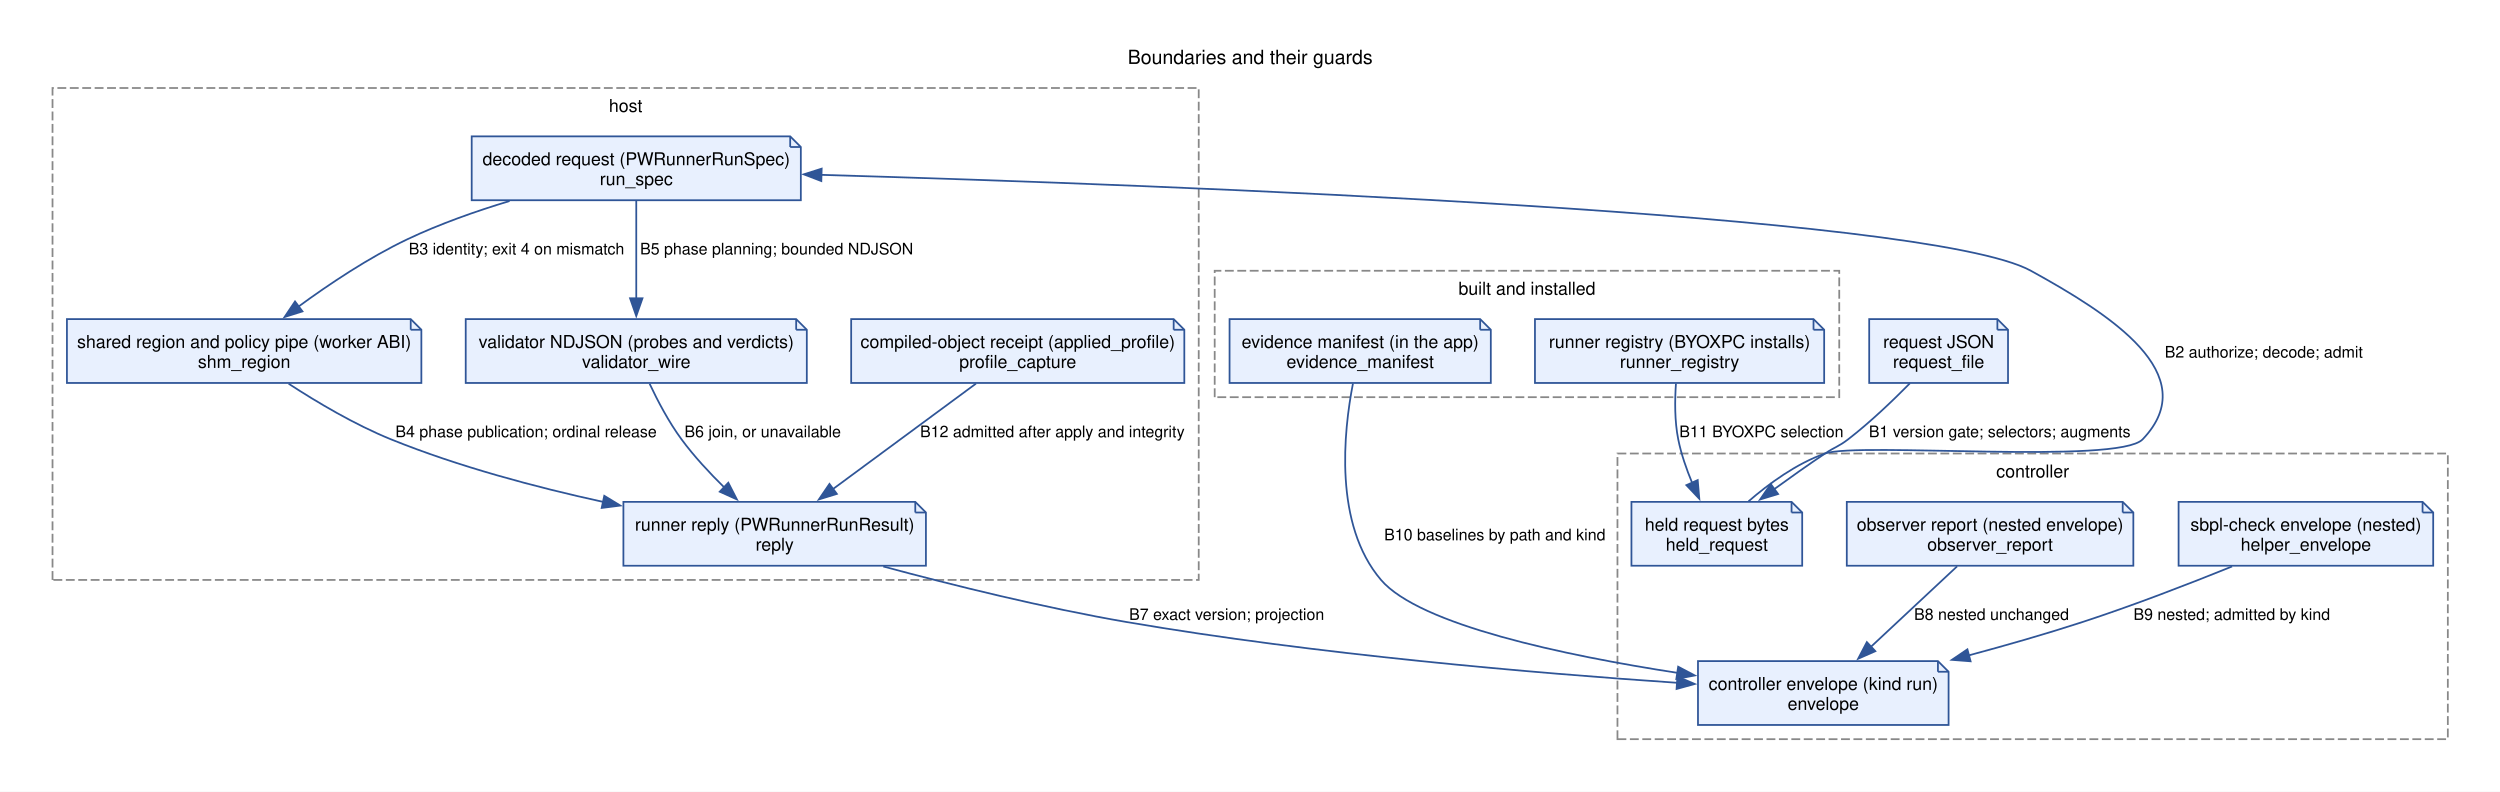
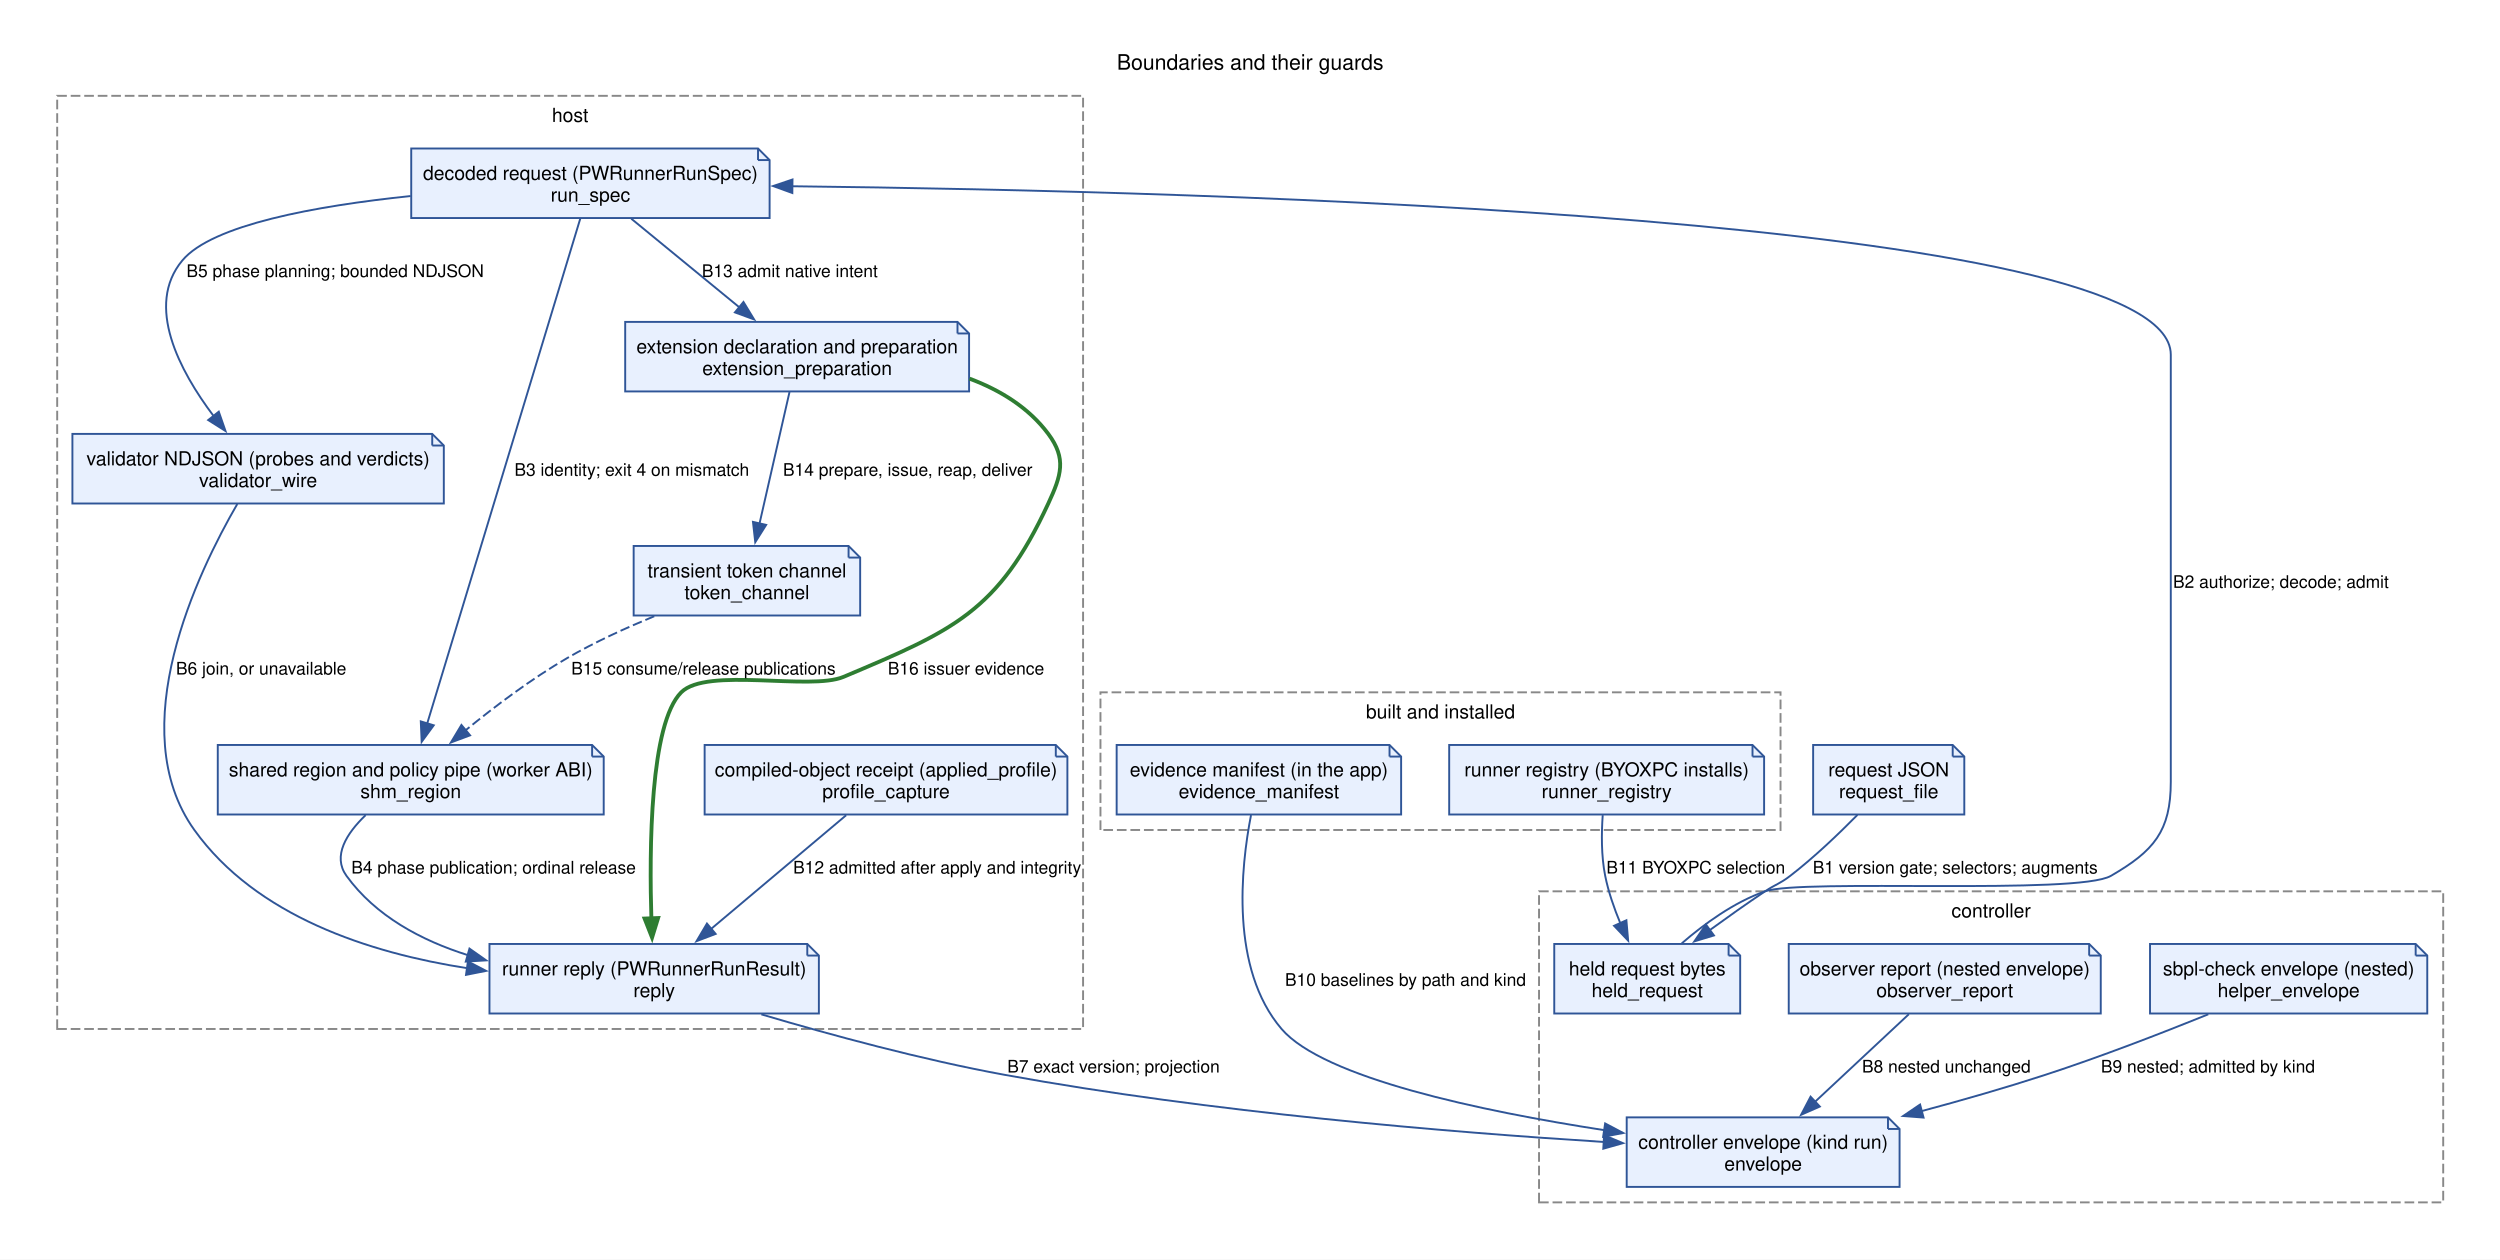
- <svg xmlns="http://www.w3.org/2000/svg" xmlns:xlink="http://www.w3.org/1999/xlink" width="1409pt" height="446pt" viewBox="0.00 0.00 1409.00 446.00">
-   <g id="graph0" class="graph" transform="scale(1 1) rotate(0) translate(21.6 424.6)">
-     <polygon fill="white" stroke="none" points="-21.6,21.6 -21.6,-424.6 1387.6,-424.6 1387.6,21.6 -21.6,21.6" />
-     <text xml:space="preserve" text-anchor="middle" x="683" y="-388.55" font-family="Helvetica,sans-Serif" font-size="11.00">Boundaries and their guards</text>
+ <svg xmlns="http://www.w3.org/2000/svg" xmlns:xlink="http://www.w3.org/1999/xlink" width="1294pt" height="652pt" viewBox="0.00 0.00 1294.00 652.00">
+   <g id="graph0" class="graph" transform="scale(1 1) rotate(0) translate(21.6 630.35)">
+     <polygon fill="white" stroke="none" points="-21.6,21.6 -21.6,-630.35 1272.6,-630.35 1272.6,21.6 -21.6,21.6" />
+     <text xml:space="preserve" text-anchor="middle" x="625.5" y="-594.3" font-family="Helvetica,sans-Serif" font-size="11.00">Boundaries and their guards</text>
    <g id="clust1" class="cluster">
-       <polygon fill="white" stroke="#888888" stroke-dasharray="5,2" points="890,-8 890,-169 1358,-169 1358,-8 890,-8" />
-       <text xml:space="preserve" text-anchor="middle" x="1124" y="-155.5" font-family="Helvetica,sans-Serif" font-size="10.00">controller</text>
+       <polygon fill="white" stroke="#888888" stroke-dasharray="5,2" points="775,-8 775,-169 1243,-169 1243,-8 775,-8" />
+       <text xml:space="preserve" text-anchor="middle" x="1009" y="-155.5" font-family="Helvetica,sans-Serif" font-size="10.00">controller</text>
    </g>
    <g id="clust2" class="cluster">
-       <polygon fill="white" stroke="#888888" stroke-dasharray="5,2" points="8,-97.75 8,-375 654,-375 654,-97.75 8,-97.75" />
-       <text xml:space="preserve" text-anchor="middle" x="331" y="-361.5" font-family="Helvetica,sans-Serif" font-size="10.00">host</text>
+       <polygon fill="white" stroke="#888888" stroke-dasharray="5,2" points="8,-97.75 8,-580.75 539,-580.75 539,-97.75 8,-97.75" />
+       <text xml:space="preserve" text-anchor="middle" x="273.5" y="-567.25" font-family="Helvetica,sans-Serif" font-size="10.00">host</text>
    </g>
    <g id="clust3" class="cluster">
-       <polygon fill="white" stroke="#888888" stroke-dasharray="5,2" points="663,-200.75 663,-272 1015,-272 1015,-200.75 663,-200.75" />
-       <text xml:space="preserve" text-anchor="middle" x="839" y="-258.5" font-family="Helvetica,sans-Serif" font-size="10.00">built and installed</text>
+       <polygon fill="white" stroke="#888888" stroke-dasharray="5,2" points="548,-200.75 548,-272 900,-272 900,-200.75 548,-200.75" />
+       <text xml:space="preserve" text-anchor="middle" x="724" y="-258.5" font-family="Helvetica,sans-Serif" font-size="10.00">built and installed</text>
    </g>
    <g id="node1" class="node">
      <g id="a_node1">
        <a xlink:href="ARCHITECTURE.md#boundaries-and-their-guards-nodes" xlink:title="held_request: held request bytes | the controller; one serialization; selectors stripped, augments spliced ">
-           <polygon fill="#e8f0fe" stroke="#2f5597" points="988.12,-141.75 897.88,-141.75 897.88,-105.75 994.12,-105.75 994.12,-135.75 988.12,-141.75" />
-           <polyline fill="none" stroke="#2f5597" points="988.12,-141.75 988.12,-135.75" />
-           <polyline fill="none" stroke="#2f5597" points="994.12,-135.75 988.12,-135.75" />
-           <text xml:space="preserve" text-anchor="middle" x="946" y="-125.5" font-family="Helvetica,sans-Serif" font-size="10.00">held request bytes</text>
-           <text xml:space="preserve" text-anchor="middle" x="946" y="-114.25" font-family="Helvetica,sans-Serif" font-size="10.00">held_request</text>
+           <polygon fill="#e8f0fe" stroke="#2f5597" points="873.12,-141.75 782.88,-141.75 782.88,-105.75 879.12,-105.75 879.12,-135.75 873.12,-141.75" />
+           <polyline fill="none" stroke="#2f5597" points="873.12,-141.75 873.12,-135.75" />
+           <polyline fill="none" stroke="#2f5597" points="879.12,-135.75 873.12,-135.75" />
+           <text xml:space="preserve" text-anchor="middle" x="831" y="-125.5" font-family="Helvetica,sans-Serif" font-size="10.00">held request bytes</text>
+           <text xml:space="preserve" text-anchor="middle" x="831" y="-114.25" font-family="Helvetica,sans-Serif" font-size="10.00">held_request</text>
        </a>
      </g>
    </g>
    <g id="node5" class="node">
      <g id="a_node5">
        <a xlink:href="ARCHITECTURE.md#boundaries-and-their-guards-nodes" xlink:title="run_spec: decoded request (PWRunnerRunSpec) | the host; Codable with closed keys ">
-           <polygon fill="#e8f0fe" stroke="#2f5597" points="423.75,-347.75 244.25,-347.75 244.25,-311.75 429.75,-311.75 429.75,-341.75 423.75,-347.75" />
-           <polyline fill="none" stroke="#2f5597" points="423.75,-347.75 423.75,-341.75" />
-           <polyline fill="none" stroke="#2f5597" points="429.75,-341.75 423.75,-341.75" />
-           <text xml:space="preserve" text-anchor="middle" x="337" y="-331.5" font-family="Helvetica,sans-Serif" font-size="10.00">decoded request (PWRunnerRunSpec)</text>
-           <text xml:space="preserve" text-anchor="middle" x="337" y="-320.25" font-family="Helvetica,sans-Serif" font-size="10.00">run_spec</text>
+           <polygon fill="#e8f0fe" stroke="#2f5597" points="370.75,-553.5 191.25,-553.5 191.25,-517.5 376.75,-517.5 376.75,-547.5 370.75,-553.5" />
+           <polyline fill="none" stroke="#2f5597" points="370.75,-553.5 370.75,-547.5" />
+           <polyline fill="none" stroke="#2f5597" points="376.75,-547.5 370.75,-547.5" />
+           <text xml:space="preserve" text-anchor="middle" x="284" y="-537.25" font-family="Helvetica,sans-Serif" font-size="10.00">decoded request (PWRunnerRunSpec)</text>
+           <text xml:space="preserve" text-anchor="middle" x="284" y="-526" font-family="Helvetica,sans-Serif" font-size="10.00">run_spec</text>
        </a>
      </g>
    </g>
    <g id="edge2" class="edge">
      <g id="a_edge2">
        <a xlink:href="ARCHITECTURE.md#boundaries-and-their-guards-edges" xlink:title="B2: caller authorization; closed-key decode; capacity, then meaning; policy hash |  ">
-           <path fill="none" stroke="#2f5597" d="M963.86,-142.05C975.23,-151.89 990.82,-163.35 1007,-169 1025.79,-175.57 1172.24,-162.61 1186,-177 1221.02,-213.61 1167.38,-247.57 1123,-272 1064.73,-304.08 641.4,-320.17 441.28,-326.05" />
-           <polygon fill="#2f5597" stroke="#2f5597" points="441.29,-322.55 431.39,-326.34 441.49,-329.55 441.29,-322.55" />
+           <path fill="none" stroke="#2f5597" d="M848.86,-142.05C860.23,-151.89 875.82,-163.35 892,-169 910.79,-175.57 1053.77,-167.03 1071,-177 1093.22,-189.86 1102,-200.07 1102,-225.75 1102,-446.75 1102,-446.75 1102,-446.75 1102,-517.73 608.74,-531.39 388.29,-533.95" />
+           <polygon fill="#2f5597" stroke="#2f5597" points="388.51,-530.44 378.55,-534.05 388.59,-537.44 388.51,-530.44" />
        </a>
      </g>
      <g id="a_edge2-label">
        <a xlink:href="ARCHITECTURE.md#boundaries-and-their-guards-edges" xlink:title="B2 authorize; decode; admit">
-           <text xml:space="preserve" text-anchor="middle" x="1254.28" y="-223.07" font-family="Helvetica,sans-Serif" font-size="9.00">B2 authorize; decode; admit</text>
+           <text xml:space="preserve" text-anchor="middle" x="1159" y="-326.07" font-family="Helvetica,sans-Serif" font-size="9.00">B2 authorize; decode; admit</text>
        </a>
      </g>
    </g>
    <g id="node2" class="node">
      <g id="a_node2">
        <a xlink:href="ARCHITECTURE.md#boundaries-and-their-guards-nodes" xlink:title="envelope: controller envelope (kind run) | the controller; envelope frame; shape golden ">
-           <polygon fill="#e8f0fe" stroke="#2f5597" points="1070.62,-52 935.38,-52 935.38,-16 1076.62,-16 1076.62,-46 1070.62,-52" />
-           <polyline fill="none" stroke="#2f5597" points="1070.62,-52 1070.62,-46" />
-           <polyline fill="none" stroke="#2f5597" points="1076.62,-46 1070.62,-46" />
-           <text xml:space="preserve" text-anchor="middle" x="1006" y="-35.75" font-family="Helvetica,sans-Serif" font-size="10.00">controller envelope (kind run)</text>
-           <text xml:space="preserve" text-anchor="middle" x="1006" y="-24.5" font-family="Helvetica,sans-Serif" font-size="10.00">envelope</text>
+           <polygon fill="#e8f0fe" stroke="#2f5597" points="955.62,-52 820.38,-52 820.38,-16 961.62,-16 961.62,-46 955.62,-52" />
+           <polyline fill="none" stroke="#2f5597" points="955.62,-52 955.62,-46" />
+           <polyline fill="none" stroke="#2f5597" points="961.62,-46 955.62,-46" />
+           <text xml:space="preserve" text-anchor="middle" x="891" y="-35.75" font-family="Helvetica,sans-Serif" font-size="10.00">controller envelope (kind run)</text>
+           <text xml:space="preserve" text-anchor="middle" x="891" y="-24.5" font-family="Helvetica,sans-Serif" font-size="10.00">envelope</text>
        </a>
      </g>
    </g>
    <g id="node3" class="node">
      <g id="a_node3">
        <a xlink:href="ARCHITECTURE.md#boundaries-and-their-guards-nodes" xlink:title="observer_report: observer report (nested envelope) | the observer; envelope frame; its own observer_schema_version (OBSERVER_SCHEMA_VERSION) inside ">
-           <polygon fill="#e8f0fe" stroke="#2f5597" points="1174.75,-141.75 1019.25,-141.75 1019.25,-105.75 1180.75,-105.75 1180.75,-135.75 1174.75,-141.75" />
-           <polyline fill="none" stroke="#2f5597" points="1174.75,-141.75 1174.75,-135.75" />
-           <polyline fill="none" stroke="#2f5597" points="1180.75,-135.75 1174.75,-135.75" />
-           <text xml:space="preserve" text-anchor="middle" x="1100" y="-125.5" font-family="Helvetica,sans-Serif" font-size="10.00">observer report (nested envelope)</text>
-           <text xml:space="preserve" text-anchor="middle" x="1100" y="-114.25" font-family="Helvetica,sans-Serif" font-size="10.00">observer_report</text>
+           <polygon fill="#e8f0fe" stroke="#2f5597" points="1059.75,-141.75 904.25,-141.75 904.25,-105.75 1065.75,-105.75 1065.75,-135.75 1059.75,-141.75" />
+           <polyline fill="none" stroke="#2f5597" points="1059.75,-141.75 1059.75,-135.75" />
+           <polyline fill="none" stroke="#2f5597" points="1065.75,-135.75 1059.75,-135.75" />
+           <text xml:space="preserve" text-anchor="middle" x="985" y="-125.5" font-family="Helvetica,sans-Serif" font-size="10.00">observer report (nested envelope)</text>
+           <text xml:space="preserve" text-anchor="middle" x="985" y="-114.25" font-family="Helvetica,sans-Serif" font-size="10.00">observer_report</text>
        </a>
      </g>
    </g>
    <g id="edge8" class="edge">
      <g id="a_edge8">
        <a xlink:href="ARCHITECTURE.md#boundaries-and-their-guards-edges" xlink:title="B8: nested unchanged; log evidence never changes execution evidence |  The receiver admits the exact kind, outer envelope version and inner report version before interpretation. Rejected JSON remains opaque; independent transport and execution evidence survive.">
-           <path fill="none" stroke="#2f5597" d="M1081.43,-105.41C1067.52,-92.43 1048.3,-74.49 1032.74,-59.96" />
-           <polygon fill="#2f5597" stroke="#2f5597" points="1035.34,-57.6 1025.64,-53.33 1030.56,-62.72 1035.34,-57.6" />
+           <path fill="none" stroke="#2f5597" d="M966.43,-105.41C952.52,-92.43 933.3,-74.49 917.74,-59.96" />
+           <polygon fill="#2f5597" stroke="#2f5597" points="920.34,-57.6 910.64,-53.33 915.56,-62.72 920.34,-57.6" />
        </a>
      </g>
      <g id="a_edge8-label">
        <a xlink:href="ARCHITECTURE.md#boundaries-and-their-guards-edges" xlink:title="B8 nested unchanged">
-           <text xml:space="preserve" text-anchor="middle" x="1100.82" y="-75.2" font-family="Helvetica,sans-Serif" font-size="9.00">B8 nested unchanged</text>
+           <text xml:space="preserve" text-anchor="middle" x="985.82" y="-75.2" font-family="Helvetica,sans-Serif" font-size="9.00">B8 nested unchanged</text>
        </a>
      </g>
    </g>
    <g id="node4" class="node">
      <g id="a_node4">
        <a xlink:href="ARCHITECTURE.md#boundaries-and-their-guards-nodes" xlink:title="helper_envelope: sbpl-check envelope (nested) | sbpl-check; envelope frame; kind sbpl_check ">
-           <polygon fill="#e8f0fe" stroke="#2f5597" points="1343.75,-141.75 1206.25,-141.75 1206.25,-105.75 1349.75,-105.75 1349.75,-135.75 1343.75,-141.75" />
-           <polyline fill="none" stroke="#2f5597" points="1343.75,-141.75 1343.75,-135.75" />
-           <polyline fill="none" stroke="#2f5597" points="1349.75,-135.75 1343.75,-135.75" />
-           <text xml:space="preserve" text-anchor="middle" x="1278" y="-125.5" font-family="Helvetica,sans-Serif" font-size="10.00">sbpl-check envelope (nested)</text>
-           <text xml:space="preserve" text-anchor="middle" x="1278" y="-114.25" font-family="Helvetica,sans-Serif" font-size="10.00">helper_envelope</text>
+           <polygon fill="#e8f0fe" stroke="#2f5597" points="1228.75,-141.75 1091.25,-141.75 1091.25,-105.75 1234.75,-105.75 1234.75,-135.75 1228.75,-141.75" />
+           <polyline fill="none" stroke="#2f5597" points="1228.75,-141.75 1228.75,-135.75" />
+           <polyline fill="none" stroke="#2f5597" points="1234.75,-135.75 1228.75,-135.75" />
+           <text xml:space="preserve" text-anchor="middle" x="1163" y="-125.5" font-family="Helvetica,sans-Serif" font-size="10.00">sbpl-check envelope (nested)</text>
+           <text xml:space="preserve" text-anchor="middle" x="1163" y="-114.25" font-family="Helvetica,sans-Serif" font-size="10.00">helper_envelope</text>
        </a>
      </g>
    </g>
    <g id="edge9" class="edge">
      <g id="a_edge9">
        <a xlink:href="ARCHITECTURE.md#boundaries-and-their-guards-edges" xlink:title="B9: nested unchanged; admitted by kind and frame version |  ">
-           <path fill="none" stroke="#2f5597" d="M1236.41,-105.35C1212.04,-95.49 1180.54,-83.3 1152,-74 1131.4,-67.28 1108.89,-60.84 1087.85,-55.2" />
-           <polygon fill="#2f5597" stroke="#2f5597" points="1089.03,-51.89 1078.46,-52.71 1087.23,-58.65 1089.03,-51.89" />
+           <path fill="none" stroke="#2f5597" d="M1121.41,-105.35C1097.04,-95.49 1065.54,-83.3 1037,-74 1016.4,-67.28 993.89,-60.84 972.85,-55.2" />
+           <polygon fill="#2f5597" stroke="#2f5597" points="974.03,-51.89 963.46,-52.71 972.23,-58.65 974.03,-51.89" />
        </a>
      </g>
      <g id="a_edge9-label">
        <a xlink:href="ARCHITECTURE.md#boundaries-and-their-guards-edges" xlink:title="B9 nested; admitted by kind">
-           <text xml:space="preserve" text-anchor="middle" x="1236.23" y="-75.2" font-family="Helvetica,sans-Serif" font-size="9.00">B9 nested; admitted by kind</text>
+           <text xml:space="preserve" text-anchor="middle" x="1121.23" y="-75.2" font-family="Helvetica,sans-Serif" font-size="9.00">B9 nested; admitted by kind</text>
        </a>
      </g>
    </g>
    <g id="node6" class="node">
      <g id="a_node6">
        <a xlink:href="ARCHITECTURE.md#boundaries-and-their-guards-nodes" xlink:title="shm_region: shared region and policy pipe (worker ABI) | host writes inputs, worker writes outputs; fixed layout; magic at byte 0, source identity at byte 64 ">
-           <polygon fill="#e8f0fe" stroke="#2f5597" points="209.88,-244.75 16.12,-244.75 16.12,-208.75 215.88,-208.75 215.88,-238.75 209.88,-244.75" />
-           <polyline fill="none" stroke="#2f5597" points="209.88,-244.75 209.88,-238.75" />
-           <polyline fill="none" stroke="#2f5597" points="215.88,-238.75 209.88,-238.75" />
-           <text xml:space="preserve" text-anchor="middle" x="116" y="-228.5" font-family="Helvetica,sans-Serif" font-size="10.00">shared region and policy pipe (worker ABI)</text>
-           <text xml:space="preserve" text-anchor="middle" x="116" y="-217.25" font-family="Helvetica,sans-Serif" font-size="10.00">shm_region</text>
+           <polygon fill="#e8f0fe" stroke="#2f5597" points="284.88,-244.75 91.12,-244.75 91.12,-208.75 290.88,-208.75 290.88,-238.75 284.88,-244.75" />
+           <polyline fill="none" stroke="#2f5597" points="284.88,-244.75 284.88,-238.75" />
+           <polyline fill="none" stroke="#2f5597" points="290.88,-238.75 284.88,-238.75" />
+           <text xml:space="preserve" text-anchor="middle" x="191" y="-228.5" font-family="Helvetica,sans-Serif" font-size="10.00">shared region and policy pipe (worker ABI)</text>
+           <text xml:space="preserve" text-anchor="middle" x="191" y="-217.25" font-family="Helvetica,sans-Serif" font-size="10.00">shm_region</text>
        </a>
      </g>
    </g>
    <g id="edge3" class="edge">
      <g id="a_edge3">
        <a xlink:href="ARCHITECTURE.md#boundaries-and-their-guards-edges" xlink:title="B3: host writes identity, counts, phase partitions and slots; worker refuses mismatched identity or invalid partition |  ">
-           <path fill="none" stroke="#2f5597" d="M265.6,-311.31C246.46,-305.53 226.07,-298.33 208,-289.75 186.27,-279.43 163.85,-264.43 146.58,-251.77" />
-           <polygon fill="#2f5597" stroke="#2f5597" points="148.87,-249.11 138.77,-245.92 144.68,-254.71 148.87,-249.11" />
+           <path fill="none" stroke="#2f5597" d="M278.73,-517.13C263.36,-466.41 218.41,-318.17 199.52,-255.86" />
+           <polygon fill="#2f5597" stroke="#2f5597" points="202.9,-254.93 196.65,-246.38 196.2,-256.96 202.9,-254.93" />
        </a>
      </g>
      <g id="a_edge3-label">
        <a xlink:href="ARCHITECTURE.md#boundaries-and-their-guards-edges" xlink:title="B3 identity; exit 4 on mismatch">
-           <text xml:space="preserve" text-anchor="middle" x="269.5" y="-281.2" font-family="Helvetica,sans-Serif" font-size="9.00">B3 identity; exit 4 on mismatch</text>
+           <text xml:space="preserve" text-anchor="middle" x="305.42" y="-384.07" font-family="Helvetica,sans-Serif" font-size="9.00">B3 identity; exit 4 on mismatch</text>
        </a>
      </g>
    </g>
    <g id="node7" class="node">
      <g id="a_node7">
        <a xlink:href="ARCHITECTURE.md#boundaries-and-their-guards-nodes" xlink:title="validator_wire: validator NDJSON (probes and verdicts) | host and validator, co-shipped in one bundle; bounded NDJSON; exact kind sb_api_validator_verdict and schema_version 1 ">
-           <polygon fill="#e8f0fe" stroke="#2f5597" points="427.12,-244.75 240.88,-244.75 240.88,-208.75 433.12,-208.75 433.12,-238.75 427.12,-244.75" />
-           <polyline fill="none" stroke="#2f5597" points="427.12,-244.75 427.12,-238.75" />
-           <polyline fill="none" stroke="#2f5597" points="433.12,-238.75 427.12,-238.75" />
-           <text xml:space="preserve" text-anchor="middle" x="337" y="-228.5" font-family="Helvetica,sans-Serif" font-size="10.00">validator NDJSON (probes and verdicts)</text>
-           <text xml:space="preserve" text-anchor="middle" x="337" y="-217.25" font-family="Helvetica,sans-Serif" font-size="10.00">validator_wire</text>
+           <polygon fill="#e8f0fe" stroke="#2f5597" points="202.12,-405.75 15.88,-405.75 15.88,-369.75 208.12,-369.75 208.12,-399.75 202.12,-405.75" />
+           <polyline fill="none" stroke="#2f5597" points="202.12,-405.75 202.12,-399.75" />
+           <polyline fill="none" stroke="#2f5597" points="208.12,-399.75 202.12,-399.75" />
+           <text xml:space="preserve" text-anchor="middle" x="112" y="-389.5" font-family="Helvetica,sans-Serif" font-size="10.00">validator NDJSON (probes and verdicts)</text>
+           <text xml:space="preserve" text-anchor="middle" x="112" y="-378.25" font-family="Helvetica,sans-Serif" font-size="10.00">validator_wire</text>
        </a>
      </g>
    </g>
    <g id="edge5" class="edge">
      <g id="a_edge5">
        <a xlink:href="ARCHITECTURE.md#boundaries-and-their-guards-edges" xlink:title="B5: fresh phase planning; bounded strict NDJSON decode; unique step association within the phase |  ">
-           <path fill="none" stroke="#2f5597" d="M337,-311.62C337,-296.53 337,-274.24 337,-256.44" />
-           <polygon fill="#2f5597" stroke="#2f5597" points="340.5,-256.48 337,-246.48 333.5,-256.48 340.5,-256.48" />
+           <path fill="none" stroke="#2f5597" d="M190.97,-528.88C141.66,-523.75 88.14,-513.99 72.75,-495.5 53.32,-472.16 71.41,-438.33 88.94,-415.04" />
+           <polygon fill="#2f5597" stroke="#2f5597" points="91.64,-417.27 95.12,-407.26 86.16,-412.92 91.64,-417.27" />
        </a>
      </g>
      <g id="a_edge5-label">
        <a xlink:href="ARCHITECTURE.md#boundaries-and-their-guards-edges" xlink:title="B5 phase planning; bounded NDJSON">
-           <text xml:space="preserve" text-anchor="middle" x="416.12" y="-281.2" font-family="Helvetica,sans-Serif" font-size="9.00">B5 phase planning; bounded NDJSON</text>
+           <text xml:space="preserve" text-anchor="middle" x="151.88" y="-486.95" font-family="Helvetica,sans-Serif" font-size="9.00">B5 phase planning; bounded NDJSON</text>
+         </a>
+       </g>
+     </g>
+     <g id="node10" class="node">
+       <g id="a_node10">
+         <a xlink:href="ARCHITECTURE.md#boundaries-and-their-guards-nodes" xlink:title="extension_preparation: extension declaration and preparation | host; submitted references and paths remain distinct from observations; bounded references, realpath result and metadata before issuer launch ">
+           <polygon fill="#e8f0fe" stroke="#2f5597" points="474,-463.75 302,-463.75 302,-427.75 480,-427.75 480,-457.75 474,-463.75" />
+           <polyline fill="none" stroke="#2f5597" points="474,-463.75 474,-457.75" />
+           <polyline fill="none" stroke="#2f5597" points="480,-457.75 474,-457.75" />
+           <text xml:space="preserve" text-anchor="middle" x="391" y="-447.5" font-family="Helvetica,sans-Serif" font-size="10.00">extension declaration and preparation</text>
+           <text xml:space="preserve" text-anchor="middle" x="391" y="-436.25" font-family="Helvetica,sans-Serif" font-size="10.00">extension_preparation</text>
+         </a>
+       </g>
+     </g>
+     <g id="edge13" class="edge">
+       <g id="a_edge13">
+         <a xlink:href="ARCHITECTURE.md#boundaries-and-their-guards-edges" xlink:title="B13: explicit phases, declaration/action caps, reference order and exec exclusion before preparation |  Declaration count 1 item; consume count 1 item; release count 1 item; references 63 UTF-8 bytes; target 1,023 UTF-8 bytes.">
+           <path fill="none" stroke="#2f5597" d="M305.14,-517.16C321.11,-504.06 343.25,-485.91 361.05,-471.31" />
+           <polygon fill="#2f5597" stroke="#2f5597" points="363.22,-474.06 368.73,-465.01 358.78,-468.65 363.22,-474.06" />
+         </a>
+       </g>
+       <g id="a_edge13-label">
+         <a xlink:href="ARCHITECTURE.md#boundaries-and-their-guards-edges" xlink:title="B13 admit native intent">
+           <text xml:space="preserve" text-anchor="middle" x="387.21" y="-486.95" font-family="Helvetica,sans-Serif" font-size="9.00">B13 admit native intent</text>
        </a>
      </g>
    </g>
    <g id="node8" class="node">
      <g id="a_node8">
        <a xlink:href="ARCHITECTURE.md#boundaries-and-their-guards-nodes" xlink:title="reply: runner reply (PWRunnerRunResult) | the host; response schema; shape golden ">
-           <polygon fill="#e8f0fe" stroke="#2f5597" points="494.25,-141.75 329.75,-141.75 329.75,-105.75 500.25,-105.75 500.25,-135.75 494.25,-141.75" />
-           <polyline fill="none" stroke="#2f5597" points="494.25,-141.75 494.25,-135.75" />
-           <polyline fill="none" stroke="#2f5597" points="500.25,-135.75 494.25,-135.75" />
-           <text xml:space="preserve" text-anchor="middle" x="415" y="-125.5" font-family="Helvetica,sans-Serif" font-size="10.00">runner reply (PWRunnerRunResult)</text>
-           <text xml:space="preserve" text-anchor="middle" x="415" y="-114.25" font-family="Helvetica,sans-Serif" font-size="10.00">reply</text>
+           <polygon fill="#e8f0fe" stroke="#2f5597" points="396.25,-141.75 231.75,-141.75 231.75,-105.75 402.25,-105.75 402.25,-135.75 396.25,-141.75" />
+           <polyline fill="none" stroke="#2f5597" points="396.25,-141.75 396.25,-135.75" />
+           <polyline fill="none" stroke="#2f5597" points="402.25,-135.75 396.25,-135.75" />
+           <text xml:space="preserve" text-anchor="middle" x="317" y="-125.5" font-family="Helvetica,sans-Serif" font-size="10.00">runner reply (PWRunnerRunResult)</text>
+           <text xml:space="preserve" text-anchor="middle" x="317" y="-114.25" font-family="Helvetica,sans-Serif" font-size="10.00">reply</text>
        </a>
      </g>
    </g>
    <g id="edge4" class="edge">
      <g id="a_edge4">
-         <a xlink:href="ARCHITECTURE.md#boundaries-and-their-guards-edges" xlink:title="B4: per-phase release/acquire publication; exact ordinal before actions; disposition from raw facts |  ">
-           <path fill="none" stroke="#2f5597" d="M141.08,-208.33C156.99,-197.96 178.35,-185.26 198.75,-177 236.71,-161.63 280.32,-150.03 318.39,-141.71" />
-           <polygon fill="#2f5597" stroke="#2f5597" points="318.97,-145.17 328.02,-139.66 317.51,-138.32 318.97,-145.17" />
+         <a xlink:href="ARCHITECTURE.md#boundaries-and-their-guards-edges" xlink:title="B4: per-phase release/acquire publication; exact ordinal before actions; disposition from raw facts; native result publication and fresh-read consistency before claims |  ">
+           <path fill="none" stroke="#2f5597" d="M167.65,-208.44C157.87,-199.05 150.3,-187.29 157.75,-177 172.77,-156.27 196.27,-143.61 220.66,-135.94" />
+           <polygon fill="#2f5597" stroke="#2f5597" points="221.4,-139.36 230.06,-133.26 219.48,-132.63 221.4,-139.36" />
        </a>
      </g>
      <g id="a_edge4-label">
        <a xlink:href="ARCHITECTURE.md#boundaries-and-their-guards-edges" xlink:title="B4 phase publication; ordinal release">
-           <text xml:space="preserve" text-anchor="middle" x="274.88" y="-178.2" font-family="Helvetica,sans-Serif" font-size="9.00">B4 phase publication; ordinal release</text>
+           <text xml:space="preserve" text-anchor="middle" x="233.88" y="-178.2" font-family="Helvetica,sans-Serif" font-size="9.00">B4 phase publication; ordinal release</text>
        </a>
      </g>
    </g>
    <g id="edge6" class="edge">
      <g id="a_edge6">
        <a xlink:href="ARCHITECTURE.md#boundaries-and-their-guards-edges" xlink:title="B6: verdict joined only to its phase and step, or explicit unavailable prediction |  ">
-           <path fill="none" stroke="#2f5597" d="M344.53,-208.3C349.07,-198.65 355.36,-186.69 362.5,-177 369.54,-167.45 378.32,-158 386.67,-149.81" />
-           <polygon fill="#2f5597" stroke="#2f5597" points="388.87,-152.56 393.71,-143.13 384.05,-147.48 388.87,-152.56" />
+           <path fill="none" stroke="#2f5597" d="M101.24,-369.5C80.79,-334.27 41.55,-253 79,-200.75 110.96,-156.16 169.42,-137.08 220.41,-129.19" />
+           <polygon fill="#2f5597" stroke="#2f5597" points="220.59,-132.7 230,-127.83 219.61,-125.76 220.59,-132.7" />
        </a>
      </g>
      <g id="a_edge6-label">
        <a xlink:href="ARCHITECTURE.md#boundaries-and-their-guards-edges" xlink:title="B6 join, or unavailable">
-           <text xml:space="preserve" text-anchor="middle" x="408.25" y="-178.2" font-family="Helvetica,sans-Serif" font-size="9.00">B6 join, or unavailable</text>
+           <text xml:space="preserve" text-anchor="middle" x="113.57" y="-281.2" font-family="Helvetica,sans-Serif" font-size="9.00">B6 join, or unavailable</text>
        </a>
      </g>
    </g>
    <g id="edge7" class="edge">
      <g id="a_edge7">
        <a xlink:href="ARCHITECTURE.md#boundaries-and-their-guards-edges" xlink:title="B7: exact response version; disposition validated and projected; reply retained unread when refused |  ">
-           <path fill="none" stroke="#2f5597" d="M476.22,-105.33C515.22,-94.83 566.98,-81.98 613.5,-74 719.8,-55.76 843.87,-45.2 923.61,-39.78" />
-           <polygon fill="#2f5597" stroke="#2f5597" points="923.79,-43.27 933.54,-39.11 923.32,-36.29 923.79,-43.27" />
+           <path fill="none" stroke="#2f5597" d="M372.47,-105.32C408.13,-94.75 455.65,-81.83 498.5,-74 604.6,-54.61 728.72,-44.32 808.52,-39.27" />
+           <polygon fill="#2f5597" stroke="#2f5597" points="808.69,-42.76 818.45,-38.65 808.26,-35.78 808.69,-42.76" />
        </a>
      </g>
      <g id="a_edge7-label">
        <a xlink:href="ARCHITECTURE.md#boundaries-and-their-guards-edges" xlink:title="B7 exact version; projection">
-           <text xml:space="preserve" text-anchor="middle" x="669.75" y="-75.2" font-family="Helvetica,sans-Serif" font-size="9.00">B7 exact version; projection</text>
+           <text xml:space="preserve" text-anchor="middle" x="554.75" y="-75.2" font-family="Helvetica,sans-Serif" font-size="9.00">B7 exact version; projection</text>
        </a>
      </g>
    </g>
    <g id="node9" class="node">
      <g id="a_node9">
        <a xlink:href="ARCHITECTURE.md#boundaries-and-their-guards-nodes" xlink:title="profile_capture: compiled-object receipt (applied_profile) | the worker, before apply; admitted by the host; opt-in copy of the compiled object with a nonce; its own schema_version on AppliedProfileCapture ">
-           <polygon fill="#e8f0fe" stroke="#2f5597" points="639.88,-244.75 458.12,-244.75 458.12,-208.75 645.88,-208.75 645.88,-238.75 639.88,-244.75" />
-           <polyline fill="none" stroke="#2f5597" points="639.88,-244.75 639.88,-238.75" />
-           <polyline fill="none" stroke="#2f5597" points="645.88,-238.75 639.88,-238.75" />
-           <text xml:space="preserve" text-anchor="middle" x="552" y="-228.5" font-family="Helvetica,sans-Serif" font-size="10.00">compiled-object receipt (applied_profile)</text>
-           <text xml:space="preserve" text-anchor="middle" x="552" y="-217.25" font-family="Helvetica,sans-Serif" font-size="10.00">profile_capture</text>
+           <polygon fill="#e8f0fe" stroke="#2f5597" points="524.88,-244.75 343.12,-244.75 343.12,-208.75 530.88,-208.75 530.88,-238.75 524.88,-244.75" />
+           <polyline fill="none" stroke="#2f5597" points="524.88,-244.75 524.88,-238.75" />
+           <polyline fill="none" stroke="#2f5597" points="530.88,-238.75 524.88,-238.75" />
+           <text xml:space="preserve" text-anchor="middle" x="437" y="-228.5" font-family="Helvetica,sans-Serif" font-size="10.00">compiled-object receipt (applied_profile)</text>
+           <text xml:space="preserve" text-anchor="middle" x="437" y="-217.25" font-family="Helvetica,sans-Serif" font-size="10.00">profile_capture</text>
        </a>
      </g>
    </g>
    <g id="edge12" class="edge">
      <g id="a_edge12">
        <a xlink:href="ARCHITECTURE.md#boundaries-and-their-guards-edges" xlink:title="B12: admitted only after successful application, worker completion, PID, nonce, input identity and payload integrity checks |  ">
-           <path fill="none" stroke="#2f5597" d="M528.45,-208.39C506.2,-191.98 472.62,-167.23 447.76,-148.9" />
-           <polygon fill="#2f5597" stroke="#2f5597" points="450.05,-146.24 439.92,-143.12 445.89,-151.87 450.05,-146.24" />
+           <path fill="none" stroke="#2f5597" d="M416.37,-208.39C397.14,-192.2 368.24,-167.88 346.56,-149.63" />
+           <polygon fill="#2f5597" stroke="#2f5597" points="348.82,-146.96 338.92,-143.2 344.32,-152.32 348.82,-146.96" />
        </a>
      </g>
      <g id="a_edge12-label">
        <a xlink:href="ARCHITECTURE.md#boundaries-and-their-guards-edges" xlink:title="B12 admitted after apply and integrity">
-           <text xml:space="preserve" text-anchor="middle" x="571.52" y="-178.2" font-family="Helvetica,sans-Serif" font-size="9.00">B12 admitted after apply and integrity</text>
-         </a>
-       </g>
-     </g>
-     <g id="node10" class="node">
-       <g id="a_node10">
+           <text xml:space="preserve" text-anchor="middle" x="463.5" y="-178.2" font-family="Helvetica,sans-Serif" font-size="9.00">B12 admitted after apply and integrity</text>
+         </a>
+       </g>
+     </g>
+     <g id="edge16" class="edge">
+       <g id="a_edge16">
+         <a xlink:href="ARCHITECTURE.md#boundaries-and-their-guards-edges" xlink:title="B16: preparation, authority and native issuer/cleanup observations without token bytes |  ">
+           <path fill="none" stroke="#2e7d32" stroke-width="2" d="M480.24,-434.36C496.16,-428.4 510.87,-419.36 521,-405.75 530.55,-392.91 527.73,-384.27 521,-369.75 495.04,-313.75 471.89,-303.97 415,-280 397.72,-272.72 344.26,-285.26 331,-272 314.9,-255.9 314.39,-191.46 315.59,-153.37" />
+           <polygon fill="#2e7d32" stroke="#2e7d32" stroke-width="2" points="319.03,-155.18 315.91,-145.05 312.03,-154.91 319.03,-155.18" />
+         </a>
+       </g>
+       <g id="a_edge16-label">
+         <a xlink:href="ARCHITECTURE.md#boundaries-and-their-guards-edges" xlink:title="B16 issuer evidence">
+           <text xml:space="preserve" text-anchor="middle" x="478.41" y="-281.2" font-family="Helvetica,sans-Serif" font-size="9.00">B16 issuer evidence</text>
+         </a>
+       </g>
+     </g>
+     <g id="node11" class="node">
+       <g id="a_node11">
+         <a xlink:href="ARCHITECTURE.md#boundaries-and-their-guards-nodes" xlink:title="token_channel: transient token channel | host owns mapping; issuer writes token/publication; worker consumes and erases; separate bounded shared mapping; inherited descriptors closed after mapping; never retained JSON ">
+           <polygon fill="#e8f0fe" stroke="#2f5597" points="417.62,-347.75 306.38,-347.75 306.38,-311.75 423.62,-311.75 423.62,-341.75 417.62,-347.75" />
+           <polyline fill="none" stroke="#2f5597" points="417.62,-347.75 417.62,-341.75" />
+           <polyline fill="none" stroke="#2f5597" points="423.62,-341.75 417.62,-341.75" />
+           <text xml:space="preserve" text-anchor="middle" x="365" y="-331.5" font-family="Helvetica,sans-Serif" font-size="10.00">transient token channel</text>
+           <text xml:space="preserve" text-anchor="middle" x="365" y="-320.25" font-family="Helvetica,sans-Serif" font-size="10.00">token_channel</text>
+         </a>
+       </g>
+     </g>
+     <g id="edge14" class="edge">
+       <g id="a_edge14">
+         <a xlink:href="ARCHITECTURE.md#boundaries-and-their-guards-edges" xlink:title="B14: resolved target and metadata before native issuance; clean issuer reap and bounded publication before worker delivery |  ">
+           <path fill="none" stroke="#2f5597" d="M387.05,-427.44C382.93,-409.36 376.39,-380.7 371.51,-359.28" />
+           <polygon fill="#2f5597" stroke="#2f5597" points="374.96,-358.67 369.32,-349.7 368.13,-360.23 374.96,-358.67" />
+         </a>
+       </g>
+       <g id="a_edge14-label">
+         <a xlink:href="ARCHITECTURE.md#boundaries-and-their-guards-edges" xlink:title="B14 prepare, issue, reap, deliver">
+           <text xml:space="preserve" text-anchor="middle" x="448.22" y="-384.07" font-family="Helvetica,sans-Serif" font-size="9.00">B14 prepare, issue, reap, deliver</text>
+         </a>
+       </g>
+     </g>
+     <g id="edge15" class="edge">
+       <g id="a_edge15">
+         <a xlink:href="ARCHITECTURE.md#boundaries-and-their-guards-edges" xlink:title="B15: worker receives transient token separately; publishes delivery and ordered consume/release facts in evidence slots |  ">
+           <path fill="none" stroke="#2f5597" stroke-dasharray="5,2" d="M317.04,-311.38C302.21,-305.29 286.09,-297.91 272,-289.75 253.47,-279.01 234.38,-264.59 219.39,-252.36" />
+           <polygon fill="#2f5597" stroke="#2f5597" points="221.71,-249.74 211.79,-246.04 217.24,-255.12 221.71,-249.74" />
+         </a>
+       </g>
+       <g id="a_edge15-label">
+         <a xlink:href="ARCHITECTURE.md#boundaries-and-their-guards-edges" xlink:title="B15 consume/release publications">
+           <text xml:space="preserve" text-anchor="middle" x="342.5" y="-281.2" font-family="Helvetica,sans-Serif" font-size="9.00">B15 consume/release publications</text>
+         </a>
+       </g>
+     </g>
+     <g id="node12" class="node">
+       <g id="a_node12">
        <a xlink:href="ARCHITECTURE.md#boundaries-and-their-guards-nodes" xlink:title="evidence_manifest: evidence manifest (in the app) | the build; hashes and entitlements of every shipped binary; its own schema_version (EVIDENCE_SCHEMA_VERSION) ">
-           <polygon fill="#e8f0fe" stroke="#2f5597" points="812.62,-244.75 671.38,-244.75 671.38,-208.75 818.62,-208.75 818.62,-238.75 812.62,-244.75" />
-           <polyline fill="none" stroke="#2f5597" points="812.62,-244.75 812.62,-238.75" />
-           <polyline fill="none" stroke="#2f5597" points="818.62,-238.75 812.62,-238.75" />
-           <text xml:space="preserve" text-anchor="middle" x="745" y="-228.5" font-family="Helvetica,sans-Serif" font-size="10.00">evidence manifest (in the app)</text>
-           <text xml:space="preserve" text-anchor="middle" x="745" y="-217.25" font-family="Helvetica,sans-Serif" font-size="10.00">evidence_manifest</text>
+           <polygon fill="#e8f0fe" stroke="#2f5597" points="697.62,-244.75 556.38,-244.75 556.38,-208.75 703.62,-208.75 703.62,-238.75 697.62,-244.75" />
+           <polyline fill="none" stroke="#2f5597" points="697.62,-244.75 697.62,-238.75" />
+           <polyline fill="none" stroke="#2f5597" points="703.62,-238.75 697.62,-238.75" />
+           <text xml:space="preserve" text-anchor="middle" x="630" y="-228.5" font-family="Helvetica,sans-Serif" font-size="10.00">evidence manifest (in the app)</text>
+           <text xml:space="preserve" text-anchor="middle" x="630" y="-217.25" font-family="Helvetica,sans-Serif" font-size="10.00">evidence_manifest</text>
        </a>
      </g>
    </g>
    <g id="edge10" class="edge">
      <g id="a_edge10">
        <a xlink:href="ARCHITECTURE.md#boundaries-and-their-guards-edges" xlink:title="B10: dossier compares selected binaries with manifest baselines; lookup by exact path and kind |  ">
-           <path fill="none" stroke="#2f5597" d="M740.93,-208.47C735.66,-181.42 730.05,-128.95 756.75,-97.75 778.44,-72.4 859.82,-55.26 923.77,-45.38" />
-           <polygon fill="#2f5597" stroke="#2f5597" points="924.22,-48.85 933.58,-43.91 923.18,-41.93 924.22,-48.85" />
+           <path fill="none" stroke="#2f5597" d="M625.93,-208.47C620.66,-181.42 615.05,-128.95 641.75,-97.75 663.44,-72.4 744.82,-55.26 808.77,-45.38" />
+           <polygon fill="#2f5597" stroke="#2f5597" points="809.22,-48.85 818.58,-43.91 808.18,-41.93 809.22,-48.85" />
        </a>
      </g>
      <g id="a_edge10-label">
        <a xlink:href="ARCHITECTURE.md#boundaries-and-their-guards-edges" xlink:title="B10 baselines by path and kind">
-           <text xml:space="preserve" text-anchor="middle" x="820.88" y="-120.08" font-family="Helvetica,sans-Serif" font-size="9.00">B10 baselines by path and kind</text>
-         </a>
-       </g>
-     </g>
-     <g id="node11" class="node">
-       <g id="a_node11">
+           <text xml:space="preserve" text-anchor="middle" x="705.88" y="-120.08" font-family="Helvetica,sans-Serif" font-size="9.00">B10 baselines by path and kind</text>
+         </a>
+       </g>
+     </g>
+     <g id="node13" class="node">
+       <g id="a_node13">
        <a xlink:href="ARCHITECTURE.md#boundaries-and-their-guards-nodes" xlink:title="runner_registry: runner registry (BYOXPC installs) | the runner commands; additive-field loader; retired kind aliases kept for recovery; its own schema_version (RUNNER_REGISTRY_SCHEMA_VERSION) ">
-           <polygon fill="#e8f0fe" stroke="#2f5597" points="1000.5,-244.75 843.5,-244.75 843.5,-208.75 1006.5,-208.75 1006.5,-238.75 1000.5,-244.75" />
-           <polyline fill="none" stroke="#2f5597" points="1000.5,-244.75 1000.5,-238.75" />
-           <polyline fill="none" stroke="#2f5597" points="1006.5,-238.75 1000.5,-238.75" />
-           <text xml:space="preserve" text-anchor="middle" x="925" y="-228.5" font-family="Helvetica,sans-Serif" font-size="10.00">runner registry (BYOXPC installs)</text>
-           <text xml:space="preserve" text-anchor="middle" x="925" y="-217.25" font-family="Helvetica,sans-Serif" font-size="10.00">runner_registry</text>
+           <polygon fill="#e8f0fe" stroke="#2f5597" points="885.5,-244.75 728.5,-244.75 728.5,-208.75 891.5,-208.75 891.5,-238.75 885.5,-244.75" />
+           <polyline fill="none" stroke="#2f5597" points="885.5,-244.75 885.5,-238.75" />
+           <polyline fill="none" stroke="#2f5597" points="891.5,-238.75 885.5,-238.75" />
+           <text xml:space="preserve" text-anchor="middle" x="810" y="-228.5" font-family="Helvetica,sans-Serif" font-size="10.00">runner registry (BYOXPC installs)</text>
+           <text xml:space="preserve" text-anchor="middle" x="810" y="-217.25" font-family="Helvetica,sans-Serif" font-size="10.00">runner_registry</text>
        </a>
      </g>
    </g>
    <g id="edge11" class="edge">
      <g id="a_edge11">
        <a xlink:href="ARCHITECTURE.md#boundaries-and-their-guards-edges" xlink:title="B11: selection resolves a BYOXPC target; selector fields stripped before XPC |  ">
-           <path fill="none" stroke="#2f5597" d="M922.97,-208.44C922.3,-199.05 922.19,-187.29 924.25,-177 925.9,-168.75 928.88,-160.17 932.11,-152.41" />
-           <polygon fill="#2f5597" stroke="#2f5597" points="935.22,-154.03 936.13,-143.48 928.84,-151.16 935.22,-154.03" />
+           <path fill="none" stroke="#2f5597" d="M807.97,-208.44C807.3,-199.05 807.19,-187.29 809.25,-177 810.9,-168.75 813.88,-160.17 817.11,-152.41" />
+           <polygon fill="#2f5597" stroke="#2f5597" points="820.22,-154.03 821.13,-143.48 813.84,-151.16 820.22,-154.03" />
        </a>
      </g>
      <g id="a_edge11-label">
        <a xlink:href="ARCHITECTURE.md#boundaries-and-their-guards-edges" xlink:title="B11 BYOXPC selection">
-           <text xml:space="preserve" text-anchor="middle" x="971.12" y="-178.2" font-family="Helvetica,sans-Serif" font-size="9.00">B11 BYOXPC selection</text>
-         </a>
-       </g>
-     </g>
-     <g id="node12" class="node">
-       <g id="a_node12">
+           <text xml:space="preserve" text-anchor="middle" x="856.12" y="-178.2" font-family="Helvetica,sans-Serif" font-size="9.00">B11 BYOXPC selection</text>
+         </a>
+       </g>
+     </g>
+     <g id="node14" class="node">
+       <g id="a_node14">
        <a xlink:href="ARCHITECTURE.md#boundaries-and-their-guards-nodes" xlink:title="request_file: request JSON | the caller; a JSON file naming the request schema ">
-           <polygon fill="#e8f0fe" stroke="#2f5597" points="1104.12,-244.75 1031.88,-244.75 1031.88,-208.75 1110.12,-208.75 1110.12,-238.75 1104.12,-244.75" />
-           <polyline fill="none" stroke="#2f5597" points="1104.12,-244.75 1104.12,-238.75" />
-           <polyline fill="none" stroke="#2f5597" points="1110.12,-238.75 1104.12,-238.75" />
-           <text xml:space="preserve" text-anchor="middle" x="1071" y="-228.5" font-family="Helvetica,sans-Serif" font-size="10.00">request JSON</text>
-           <text xml:space="preserve" text-anchor="middle" x="1071" y="-217.25" font-family="Helvetica,sans-Serif" font-size="10.00">request_file</text>
+           <polygon fill="#e8f0fe" stroke="#2f5597" points="989.12,-244.75 916.88,-244.75 916.88,-208.75 995.12,-208.75 995.12,-238.75 989.12,-244.75" />
+           <polyline fill="none" stroke="#2f5597" points="989.12,-244.75 989.12,-238.75" />
+           <polyline fill="none" stroke="#2f5597" points="995.12,-238.75 989.12,-238.75" />
+           <text xml:space="preserve" text-anchor="middle" x="956" y="-228.5" font-family="Helvetica,sans-Serif" font-size="10.00">request JSON</text>
+           <text xml:space="preserve" text-anchor="middle" x="956" y="-217.25" font-family="Helvetica,sans-Serif" font-size="10.00">request_file</text>
        </a>
      </g>
    </g>
    <g id="edge1" class="edge">
      <g id="a_edge1">
        <a xlink:href="ARCHITECTURE.md#boundaries-and-their-guards-edges" xlink:title="B1: request version gate; selector parse; augment resolution |  ">
-           <path fill="none" stroke="#2f5597" d="M1054.81,-208.56C1045.16,-198.77 1032.41,-186.58 1020,-177 1014.63,-172.86 1012.64,-172.77 1007,-169 997.56,-162.68 987.5,-155.56 978.34,-148.9" />
-           <polygon fill="#2f5597" stroke="#2f5597" points="980.53,-146.17 970.39,-143.09 976.39,-151.82 980.53,-146.17" />
+           <path fill="none" stroke="#2f5597" d="M939.81,-208.56C930.16,-198.77 917.41,-186.58 905,-177 899.63,-172.86 897.64,-172.77 892,-169 882.56,-162.68 872.5,-155.56 863.34,-148.9" />
+           <polygon fill="#2f5597" stroke="#2f5597" points="865.53,-146.17 855.39,-143.09 861.39,-151.82 865.53,-146.17" />
        </a>
      </g>
      <g id="a_edge1-label">
        <a xlink:href="ARCHITECTURE.md#boundaries-and-their-guards-edges" xlink:title="B1 version gate; selectors; augments">
-           <text xml:space="preserve" text-anchor="middle" x="1105.43" y="-178.2" font-family="Helvetica,sans-Serif" font-size="9.00">B1 version gate; selectors; augments</text>
+           <text xml:space="preserve" text-anchor="middle" x="990.43" y="-178.2" font-family="Helvetica,sans-Serif" font-size="9.00">B1 version gate; selectors; augments</text>
        </a>
      </g>
    </g>
  </g>
</svg>
